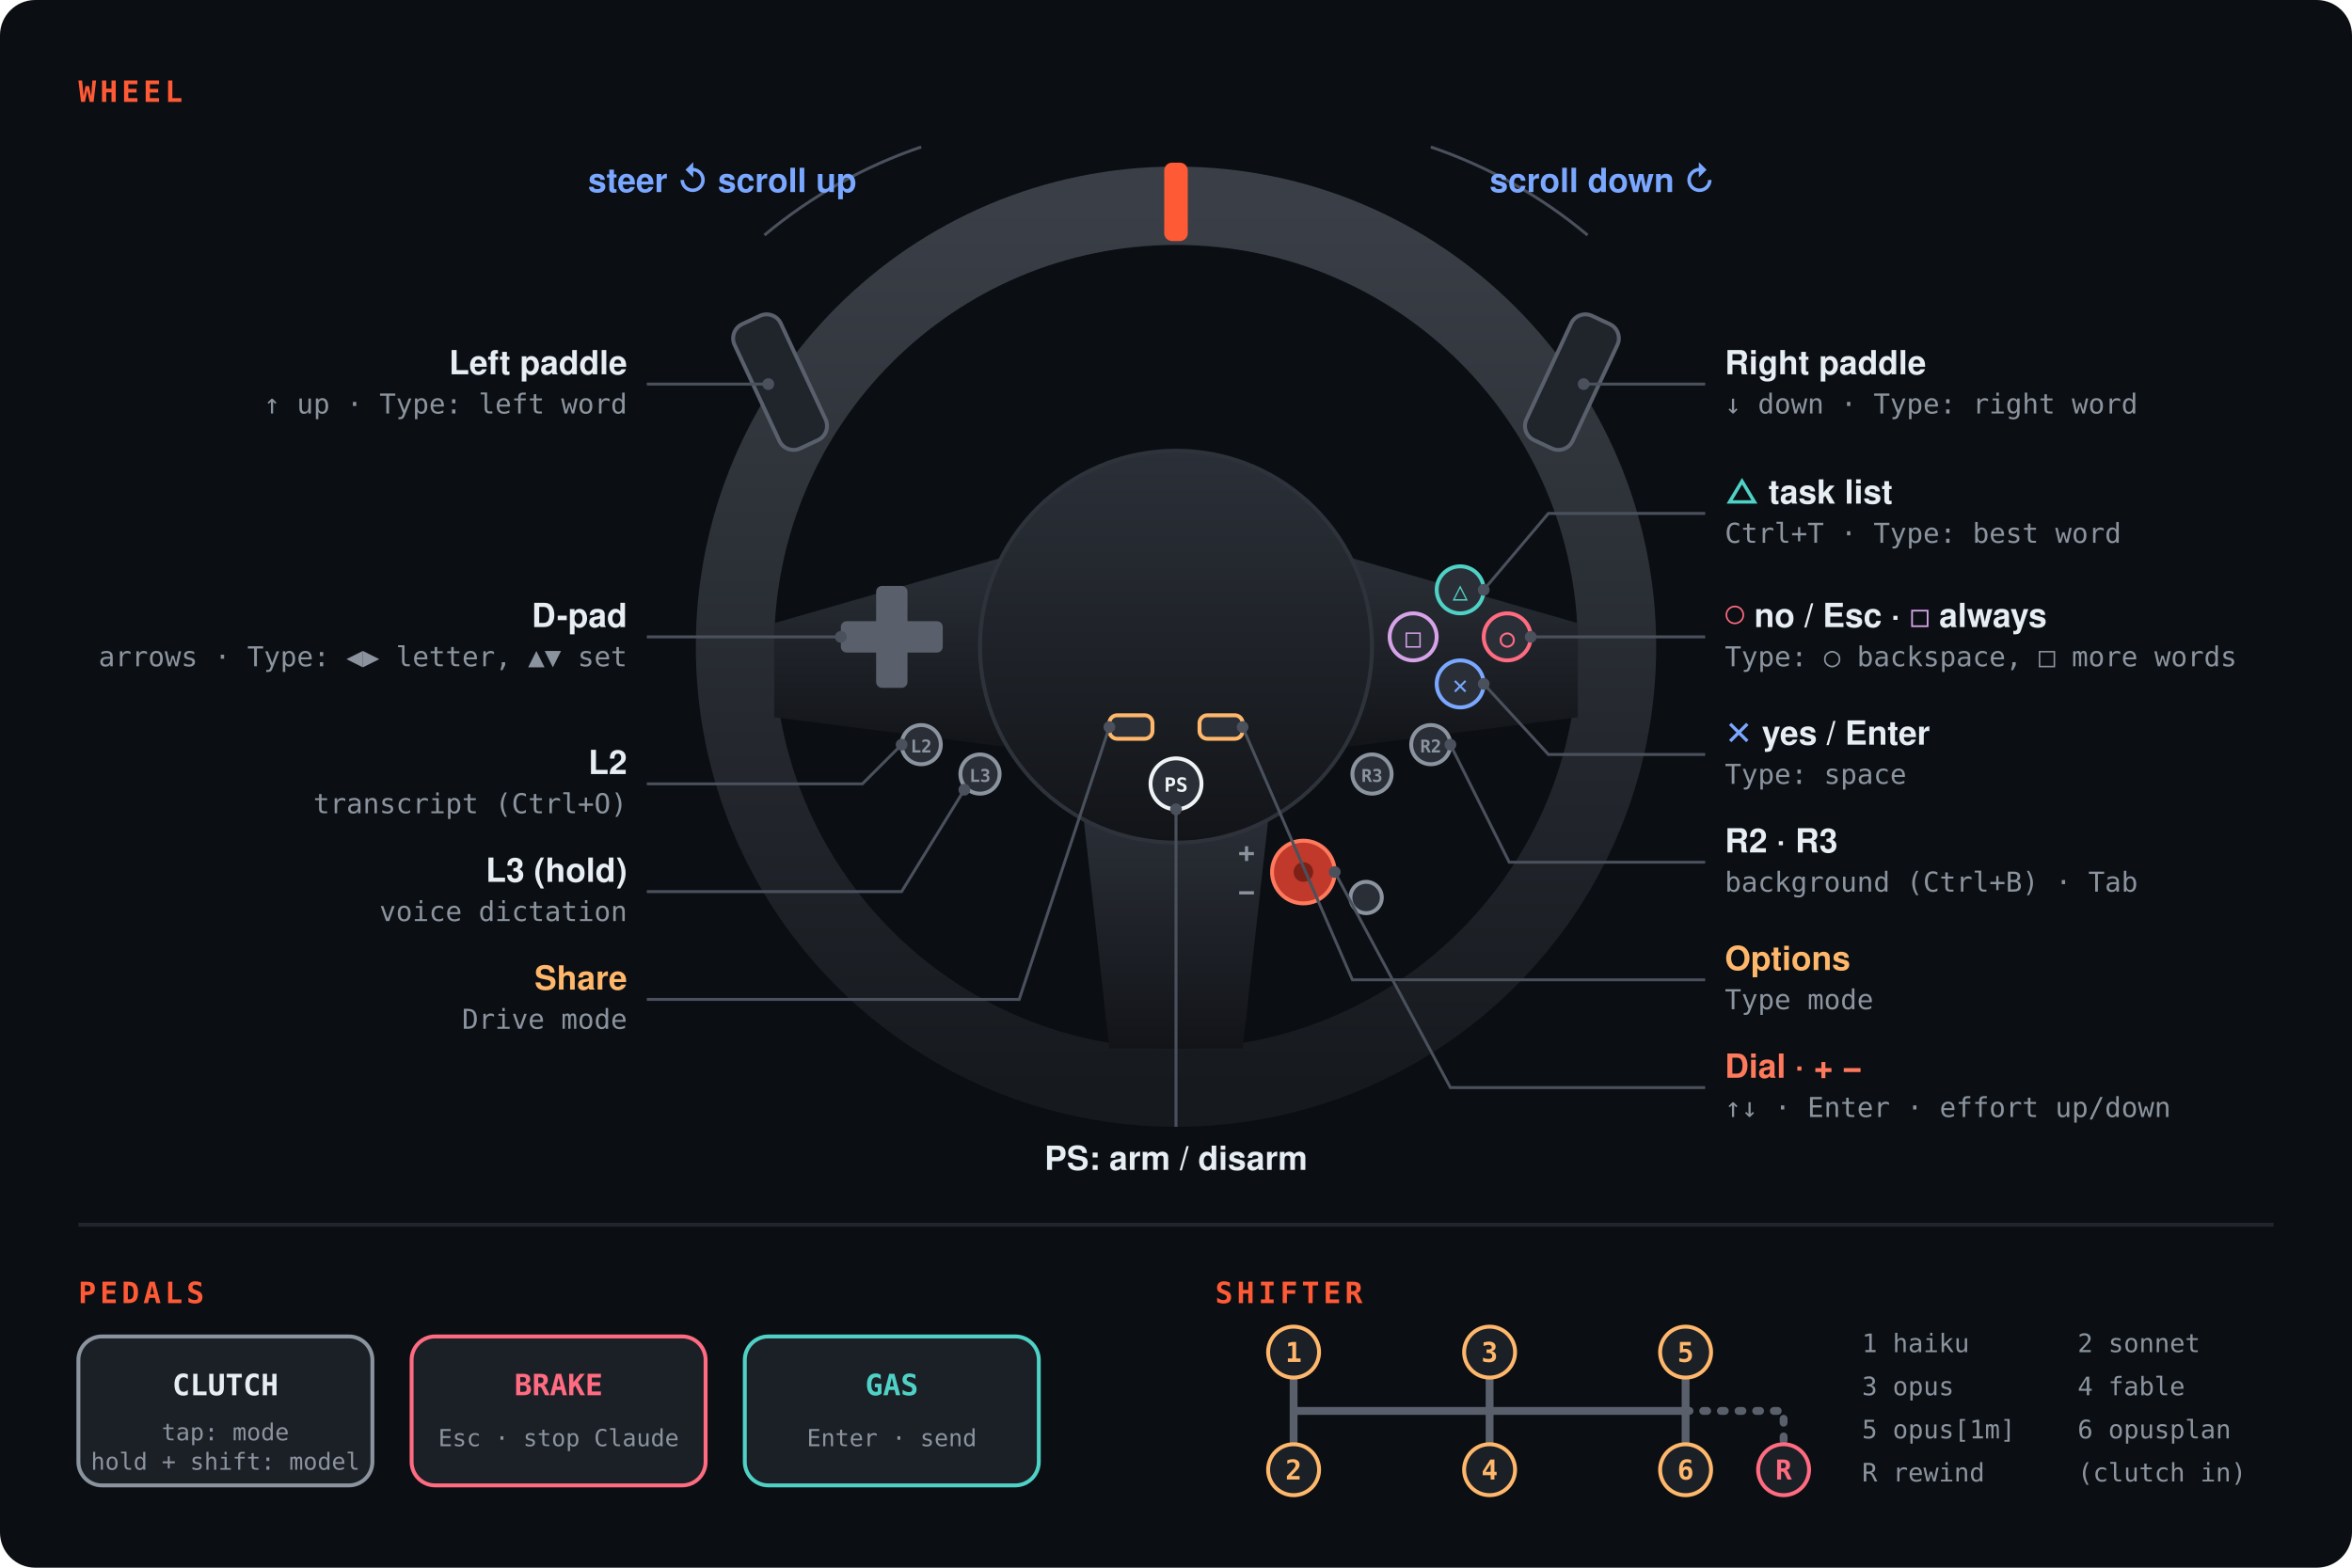
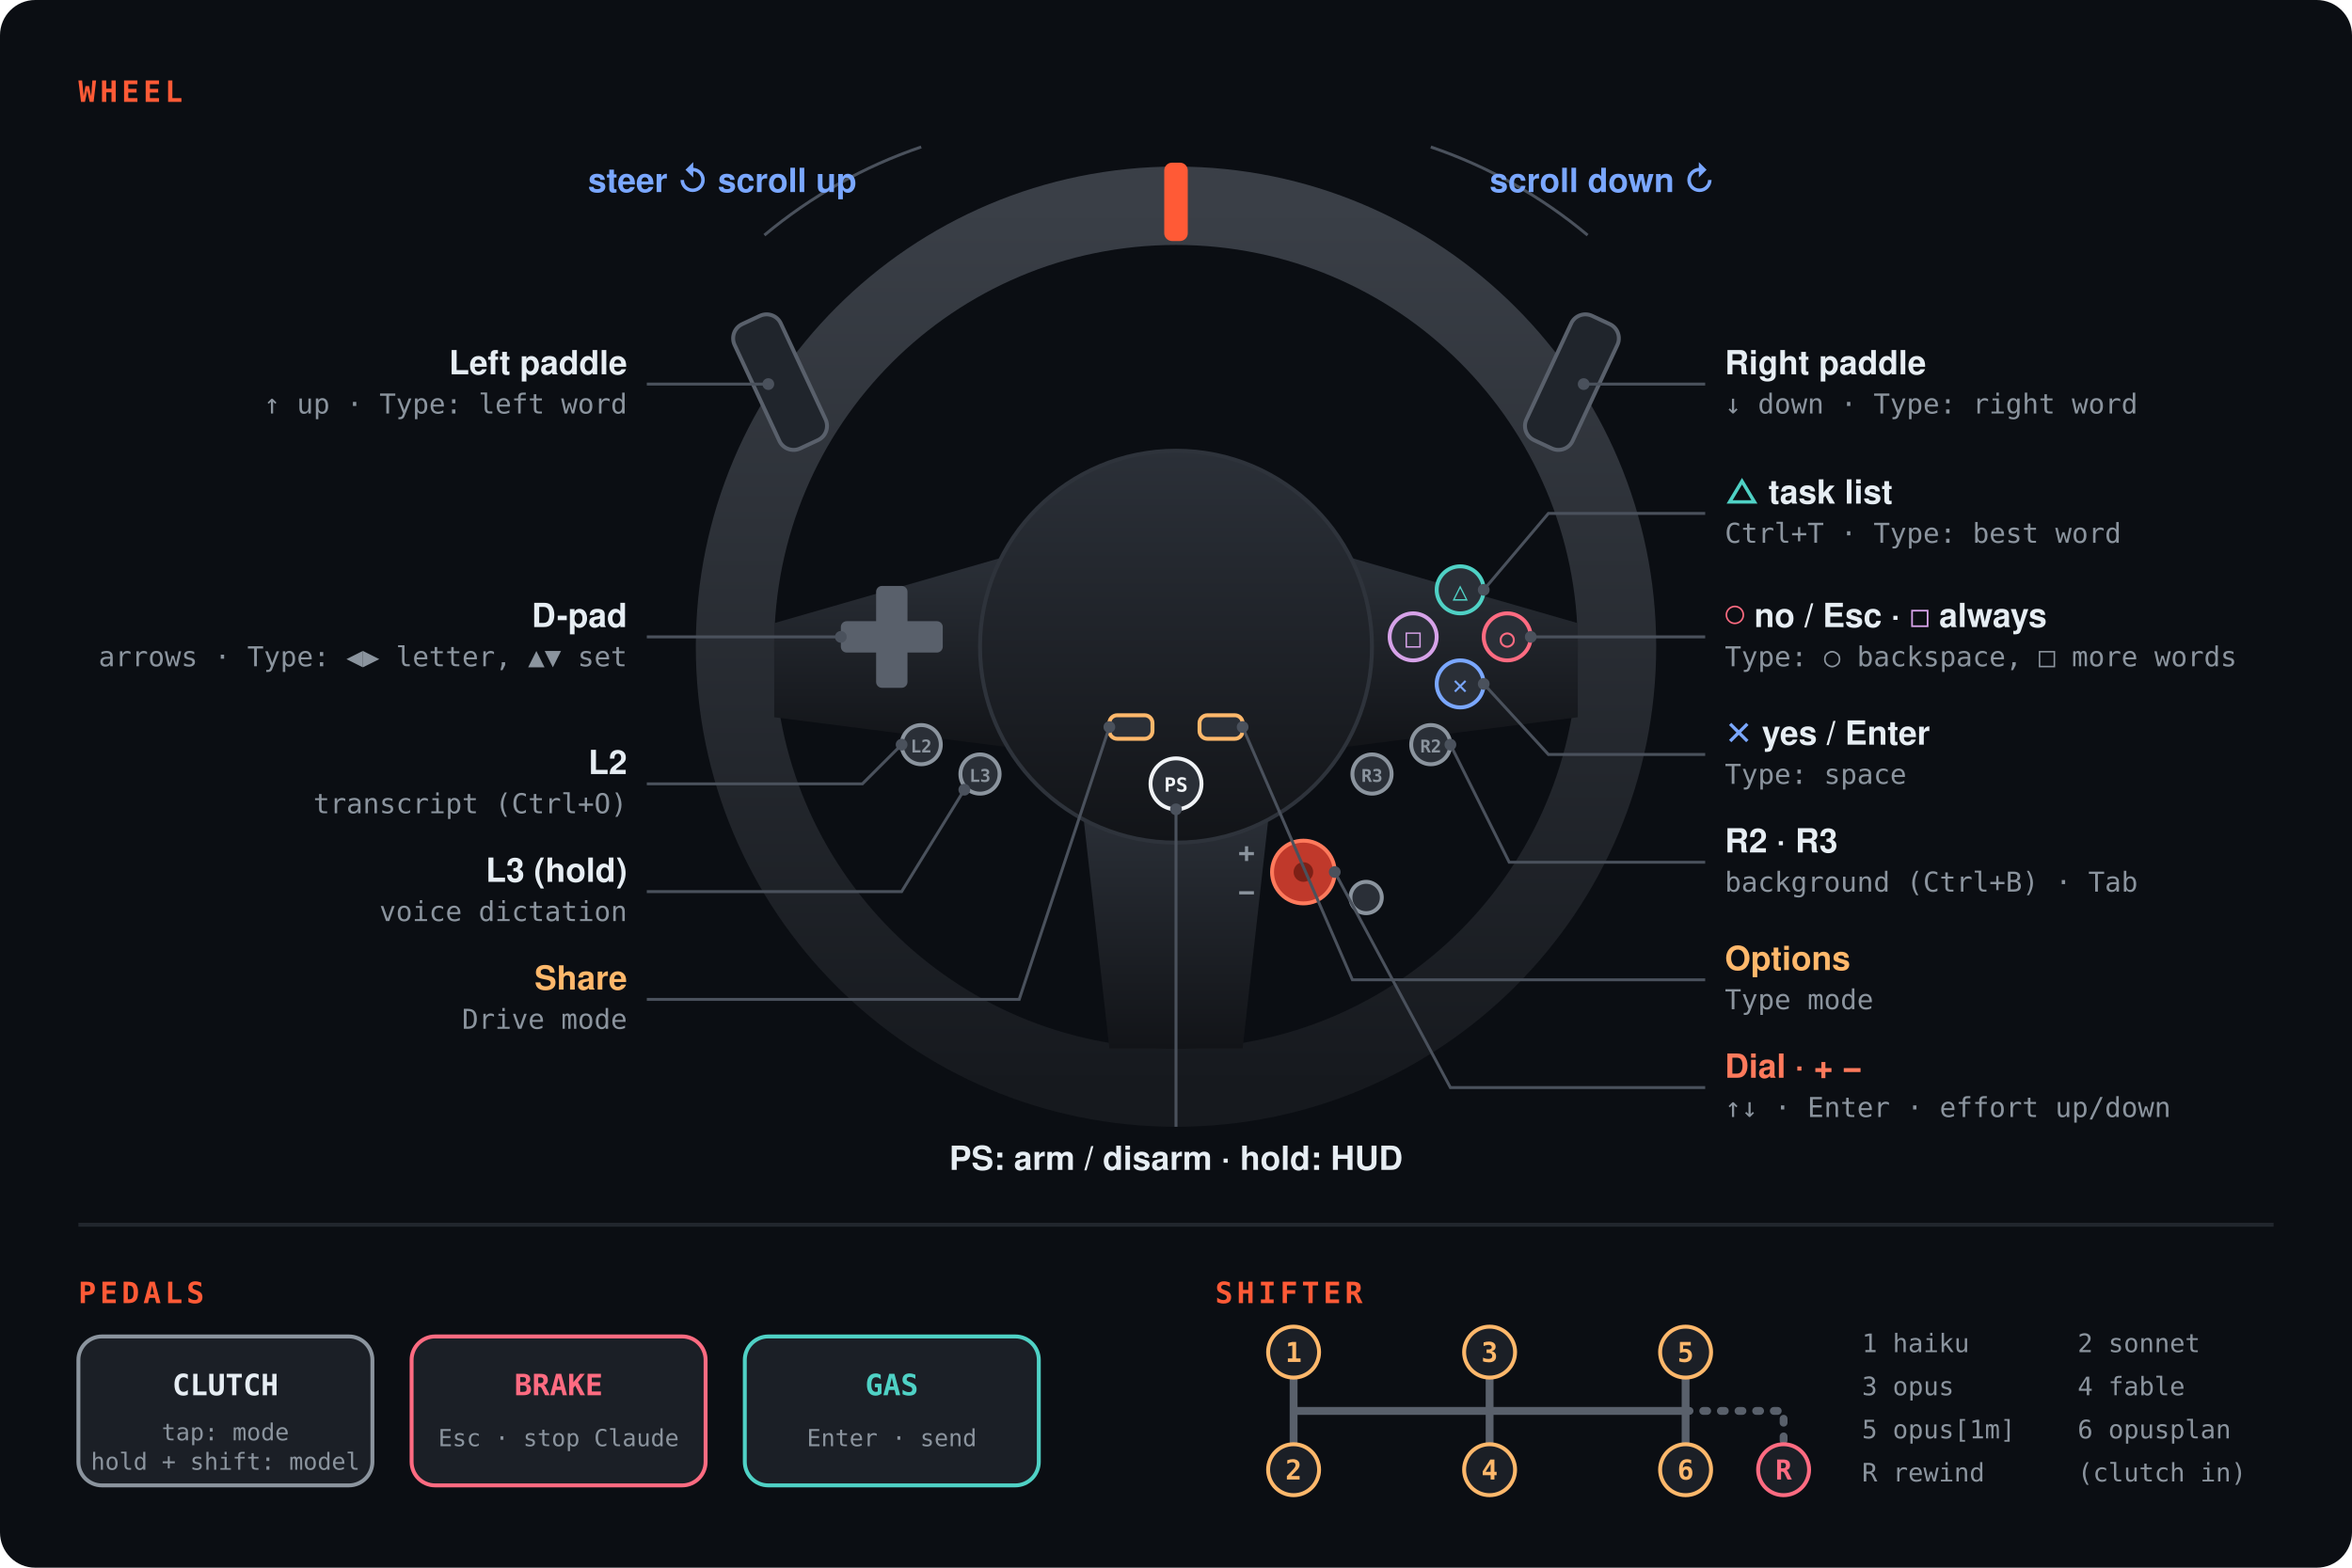
<svg xmlns="http://www.w3.org/2000/svg" width="1200" height="800" viewBox="0 0 1200 800">
  <defs>
    <linearGradient id="rim" x1="0" y1="0" x2="0" y2="1">
      <stop offset="0" stop-color="#3a3f47" />
      <stop offset="1" stop-color="#16191e" />
    </linearGradient>
    <linearGradient id="hub" x1="0" y1="0" x2="0" y2="1">
      <stop offset="0" stop-color="#2b3038" />
      <stop offset="1" stop-color="#121418" />
    </linearGradient>
    <style>
      .lbl { font: 600 17px ui-sans-serif, -apple-system, 'Segoe UI', Helvetica, Arial, sans-serif; fill: #e6edf3; }
      .sub { font: 400 14px ui-monospace, SFMono-Regular, Menlo, Consolas, monospace; fill: #8b949e; }
      .hd  { font: 700 15px ui-monospace, SFMono-Regular, Menlo, Consolas, monospace; fill: #ff5a36; letter-spacing: 2px; }
      .key { font: 700 13px ui-monospace, SFMono-Regular, Menlo, Consolas, monospace; text-anchor: middle; }
      .ln  { stroke: #4a515c; stroke-width: 1.5; fill: none; }
      .dot { fill: #4a515c; }
    </style>
  </defs>
  <rect width="1200" height="800" rx="18" fill="#0b0e13" />
  <text x="40" y="52" class="hd">WHEEL</text>
  <path d="M390 120 A250 250 0 0 1 470 75" class="ln" stroke="#7aa7ff" stroke-width="3" marker-end="none" />
  <path d="M810 120 A250 250 0 0 0 730 75" class="ln" stroke="#7aa7ff" stroke-width="3" />
  <text x="300" y="98" class="lbl" fill="#7aa7ff" style="fill:#7aa7ff">steer ↺ scroll up</text>
  <text x="760" y="98" class="lbl" style="fill:#7aa7ff">scroll down ↻</text>
  <g transform="translate(600 330)">
    <circle r="225" fill="none" stroke="url(#rim)" stroke-width="40" />
    <rect x="-6" y="-247" width="12" height="40" rx="4" fill="#ff5a36" />
    <path d="M-205 -12 L-80 -48 L-80 52 L-205 36 Z" fill="url(#hub)" />
    <path d="M205 -12 L80 -48 L80 52 L205 36 Z" fill="url(#hub)" />
    <path d="M-48 80 L48 80 L34 205 L-34 205 Z" fill="url(#hub)" />
    <circle r="100" fill="url(#hub)" stroke="#2e333b" stroke-width="2" />
  </g>
  <rect x="385" y="160" width="26" height="70" rx="8" fill="#20252c" stroke="#59606b" stroke-width="2" transform="rotate(-25 398 195)" />
  <rect x="789" y="160" width="26" height="70" rx="8" fill="#20252c" stroke="#59606b" stroke-width="2" transform="rotate(25 802 195)" />
  <g transform="translate(455 325)" fill="#59606b">
    <rect x="-8" y="-26" width="16" height="52" rx="3" />
    <rect x="-26" y="-8" width="52" height="16" rx="3" />
  </g>
  <circle cx="470" cy="380" r="10" fill="#2a2f37" stroke="#8b949e" stroke-width="2" />
  <circle cx="500" cy="395" r="10" fill="#2a2f37" stroke="#8b949e" stroke-width="2" />
  <text x="470" y="384" class="key" style="fill:#8b949e;font-size:9px">L2</text>
  <text x="500" y="399" class="key" style="fill:#8b949e;font-size:9px">L3</text>
  <g transform="translate(745 325)">
    <circle cx="0" cy="-24" r="12" fill="#2a2f37" stroke="#4fd1c5" stroke-width="2" />
    <circle cx="24" cy="0" r="12" fill="#2a2f37" stroke="#ff6b81" stroke-width="2" />
    <circle cx="-24" cy="0" r="12" fill="#2a2f37" stroke="#d6a2e8" stroke-width="2" />
    <circle cx="0" cy="24" r="12" fill="#2a2f37" stroke="#7aa7ff" stroke-width="2" />
    <text x="0" y="-19" class="key" style="fill:#4fd1c5">△</text>
    <text x="24" y="5" class="key" style="fill:#ff6b81">○</text>
    <text x="-24" y="5" class="key" style="fill:#d6a2e8">□</text>
    <text x="0" y="29" class="key" style="fill:#7aa7ff">✕</text>
  </g>
  <circle cx="730" cy="380" r="10" fill="#2a2f37" stroke="#8b949e" stroke-width="2" />
  <circle cx="700" cy="395" r="10" fill="#2a2f37" stroke="#8b949e" stroke-width="2" />
  <text x="730" y="384" class="key" style="fill:#8b949e;font-size:9px">R2</text>
  <text x="700" y="399" class="key" style="fill:#8b949e;font-size:9px">R3</text>
  <rect x="566" y="365" width="22" height="12" rx="4" fill="#2a2f37" stroke="#ffb86b" stroke-width="2" />
  <rect x="612" y="365" width="22" height="12" rx="4" fill="#2a2f37" stroke="#ffb86b" stroke-width="2" />
  <circle cx="600" cy="400" r="13" fill="#2a2f37" stroke="#f0f3f6" stroke-width="2" />
  <text x="600" y="404" class="key" style="fill:#f0f3f6;font-size:10px">PS</text>
  <circle cx="665" cy="445" r="16" fill="#c0392b" stroke="#ff7a5c" stroke-width="2" />
  <circle cx="665" cy="445" r="5" fill="#7d2016" />
  <text x="636" y="440" class="key" style="fill:#8b949e;font-size:14px">+</text>
  <text x="636" y="460" class="key" style="fill:#8b949e;font-size:14px">−</text>
  <circle cx="697" cy="458" r="8" fill="#2a2f37" stroke="#8b949e" stroke-width="2" />
  <g>
    <circle cx="392" cy="196" r="3" class="dot" />
    <path d="M392 196 H330" class="ln" />
    <text x="320" y="191" class="lbl" text-anchor="end">Left paddle</text>
    <text x="320" y="211" class="sub" text-anchor="end">↑ up · Type: left word</text>
    <circle cx="429" cy="325" r="3" class="dot" />
    <path d="M429 325 H330" class="ln" />
    <text x="320" y="320" class="lbl" text-anchor="end">D-pad</text>
    <text x="320" y="340" class="sub" text-anchor="end">arrows · Type: ◀▶ letter, ▲▼ set</text>
    <circle cx="460" cy="380" r="3" class="dot" />
    <path d="M460 380 L440 400 H330" class="ln" />
    <text x="320" y="395" class="lbl" text-anchor="end">L2</text>
    <text x="320" y="415" class="sub" text-anchor="end">transcript (Ctrl+O)</text>
    <circle cx="492" cy="403" r="3" class="dot" />
    <path d="M492 403 L460 455 H330" class="ln" />
    <text x="320" y="450" class="lbl" text-anchor="end">L3 (hold)</text>
    <text x="320" y="470" class="sub" text-anchor="end">voice dictation</text>
    <circle cx="566" cy="371" r="3" class="dot" />
    <path d="M566 371 L520 510 H330" class="ln" />
    <text x="320" y="505" class="lbl" text-anchor="end" style="fill:#ffb86b">Share</text>
    <text x="320" y="525" class="sub" text-anchor="end">Drive mode</text>
  </g>
  <g>
    <circle cx="808" cy="196" r="3" class="dot" />
    <path d="M808 196 H870" class="ln" />
    <text x="880" y="191" class="lbl">Right paddle</text>
    <text x="880" y="211" class="sub">↓ down · Type: right word</text>
    <circle cx="757" cy="301" r="3" class="dot" />
    <path d="M757 301 L790 262 H870" class="ln" />
    <text x="880" y="257" class="lbl">
      <tspan style="fill:#4fd1c5">△</tspan> task list</text>
    <text x="880" y="277" class="sub">Ctrl+T · Type: best word</text>
    <circle cx="781" cy="325" r="3" class="dot" />
    <path d="M781 325 H870" class="ln" />
    <text x="880" y="320" class="lbl">
      <tspan style="fill:#ff6b81">○</tspan> no / Esc · <tspan style="fill:#d6a2e8">□</tspan> always</text>
    <text x="880" y="340" class="sub">Type: ○ backspace, □ more words</text>
    <circle cx="757" cy="349" r="3" class="dot" />
    <path d="M757 349 L790 385 H870" class="ln" />
    <text x="880" y="380" class="lbl">
      <tspan style="fill:#7aa7ff">✕</tspan> yes / Enter</text>
    <text x="880" y="400" class="sub">Type: space</text>
    <circle cx="740" cy="380" r="3" class="dot" />
    <path d="M740 380 L770 440 H870" class="ln" />
    <text x="880" y="435" class="lbl">R2 · R3</text>
    <text x="880" y="455" class="sub">background (Ctrl+B) · Tab</text>
    <circle cx="634" cy="371" r="3" class="dot" />
    <path d="M634 371 L690 500 H870" class="ln" />
    <text x="880" y="495" class="lbl" style="fill:#ffb86b">Options</text>
    <text x="880" y="515" class="sub">Type mode</text>
    <circle cx="681" cy="445" r="3" class="dot" />
    <path d="M681 445 L740 555 H870" class="ln" />
    <text x="880" y="550" class="lbl" style="fill:#ff7a5c">Dial · + −</text>
    <text x="880" y="570" class="sub">↑↓ · Enter · effort up/down</text>
  </g>
  <path d="M600 413 V575" class="ln" />
  <circle cx="600" cy="413" r="3" class="dot" />
-   <text x="600" y="597" class="lbl" text-anchor="middle">PS: arm / disarm</text>
+   <text x="600" y="597" class="lbl" text-anchor="middle">PS: arm / disarm · hold: HUD</text>
  <path d="M40 625 H1160" stroke="#21262d" stroke-width="2" />
  <text x="40" y="665" class="hd">PEDALS</text>
  <g class="key" style="font-size:15px">
    <rect x="40" y="682" width="150" height="76" rx="12" fill="#1b1f26" stroke="#8b949e" stroke-width="2" />
    <text x="115" y="712" style="fill:#e6edf3">CLUTCH</text>
    <text x="115" y="735" class="sub" style="text-anchor:middle;font-size:12px">tap: mode</text>
    <text x="115" y="750" class="sub" style="text-anchor:middle;font-size:12px">hold + shift: model</text>
    <rect x="210" y="682" width="150" height="76" rx="12" fill="#1b1f26" stroke="#ff6b81" stroke-width="2" />
    <text x="285" y="712" style="fill:#ff6b81">BRAKE</text>
    <text x="285" y="738" class="sub" style="text-anchor:middle;font-size:12px">Esc · stop Claude</text>
    <rect x="380" y="682" width="150" height="76" rx="12" fill="#1b1f26" stroke="#4fd1c5" stroke-width="2" />
    <text x="455" y="712" style="fill:#4fd1c5">GAS</text>
    <text x="455" y="738" class="sub" style="text-anchor:middle;font-size:12px">Enter · send</text>
  </g>
  <text x="620" y="665" class="hd">SHIFTER</text>
  <g transform="translate(640 690)">
    <path d="M20 0 V60 M120 0 V60 M220 0 V60 M20 30 H220" stroke="#59606b" stroke-width="4" stroke-linecap="round" fill="none" />
    <path d="M220 30 H270 V60" stroke="#59606b" stroke-width="4" stroke-linecap="round" fill="none" stroke-dasharray="2 7" />
    <g class="key" style="font-size:14px">
      <circle cx="20" cy="0" r="13" fill="#1b1f26" stroke="#ffb86b" stroke-width="2" />
      <text x="20" y="5" style="fill:#ffb86b">1</text>
      <circle cx="20" cy="60" r="13" fill="#1b1f26" stroke="#ffb86b" stroke-width="2" />
      <text x="20" y="65" style="fill:#ffb86b">2</text>
      <circle cx="120" cy="0" r="13" fill="#1b1f26" stroke="#ffb86b" stroke-width="2" />
      <text x="120" y="5" style="fill:#ffb86b">3</text>
      <circle cx="120" cy="60" r="13" fill="#1b1f26" stroke="#ffb86b" stroke-width="2" />
      <text x="120" y="65" style="fill:#ffb86b">4</text>
      <circle cx="220" cy="0" r="13" fill="#1b1f26" stroke="#ffb86b" stroke-width="2" />
      <text x="220" y="5" style="fill:#ffb86b">5</text>
      <circle cx="220" cy="60" r="13" fill="#1b1f26" stroke="#ffb86b" stroke-width="2" />
      <text x="220" y="65" style="fill:#ffb86b">6</text>
      <circle cx="270" cy="60" r="13" fill="#1b1f26" stroke="#ff6b81" stroke-width="2" />
      <text x="270" y="65" style="fill:#ff6b81">R</text>
    </g>
  </g>
  <g class="sub" style="font-size:13px">
    <text x="950" y="690">1 haiku</text>
    <text x="1060" y="690">2 sonnet</text>
    <text x="950" y="712">3 opus</text>
    <text x="1060" y="712">4 fable</text>
    <text x="950" y="734">5 opus[1m]</text>
    <text x="1060" y="734">6 opusplan</text>
    <text x="950" y="756">R rewind</text>
    <text x="1060" y="756">(clutch in)</text>
  </g>
</svg>
